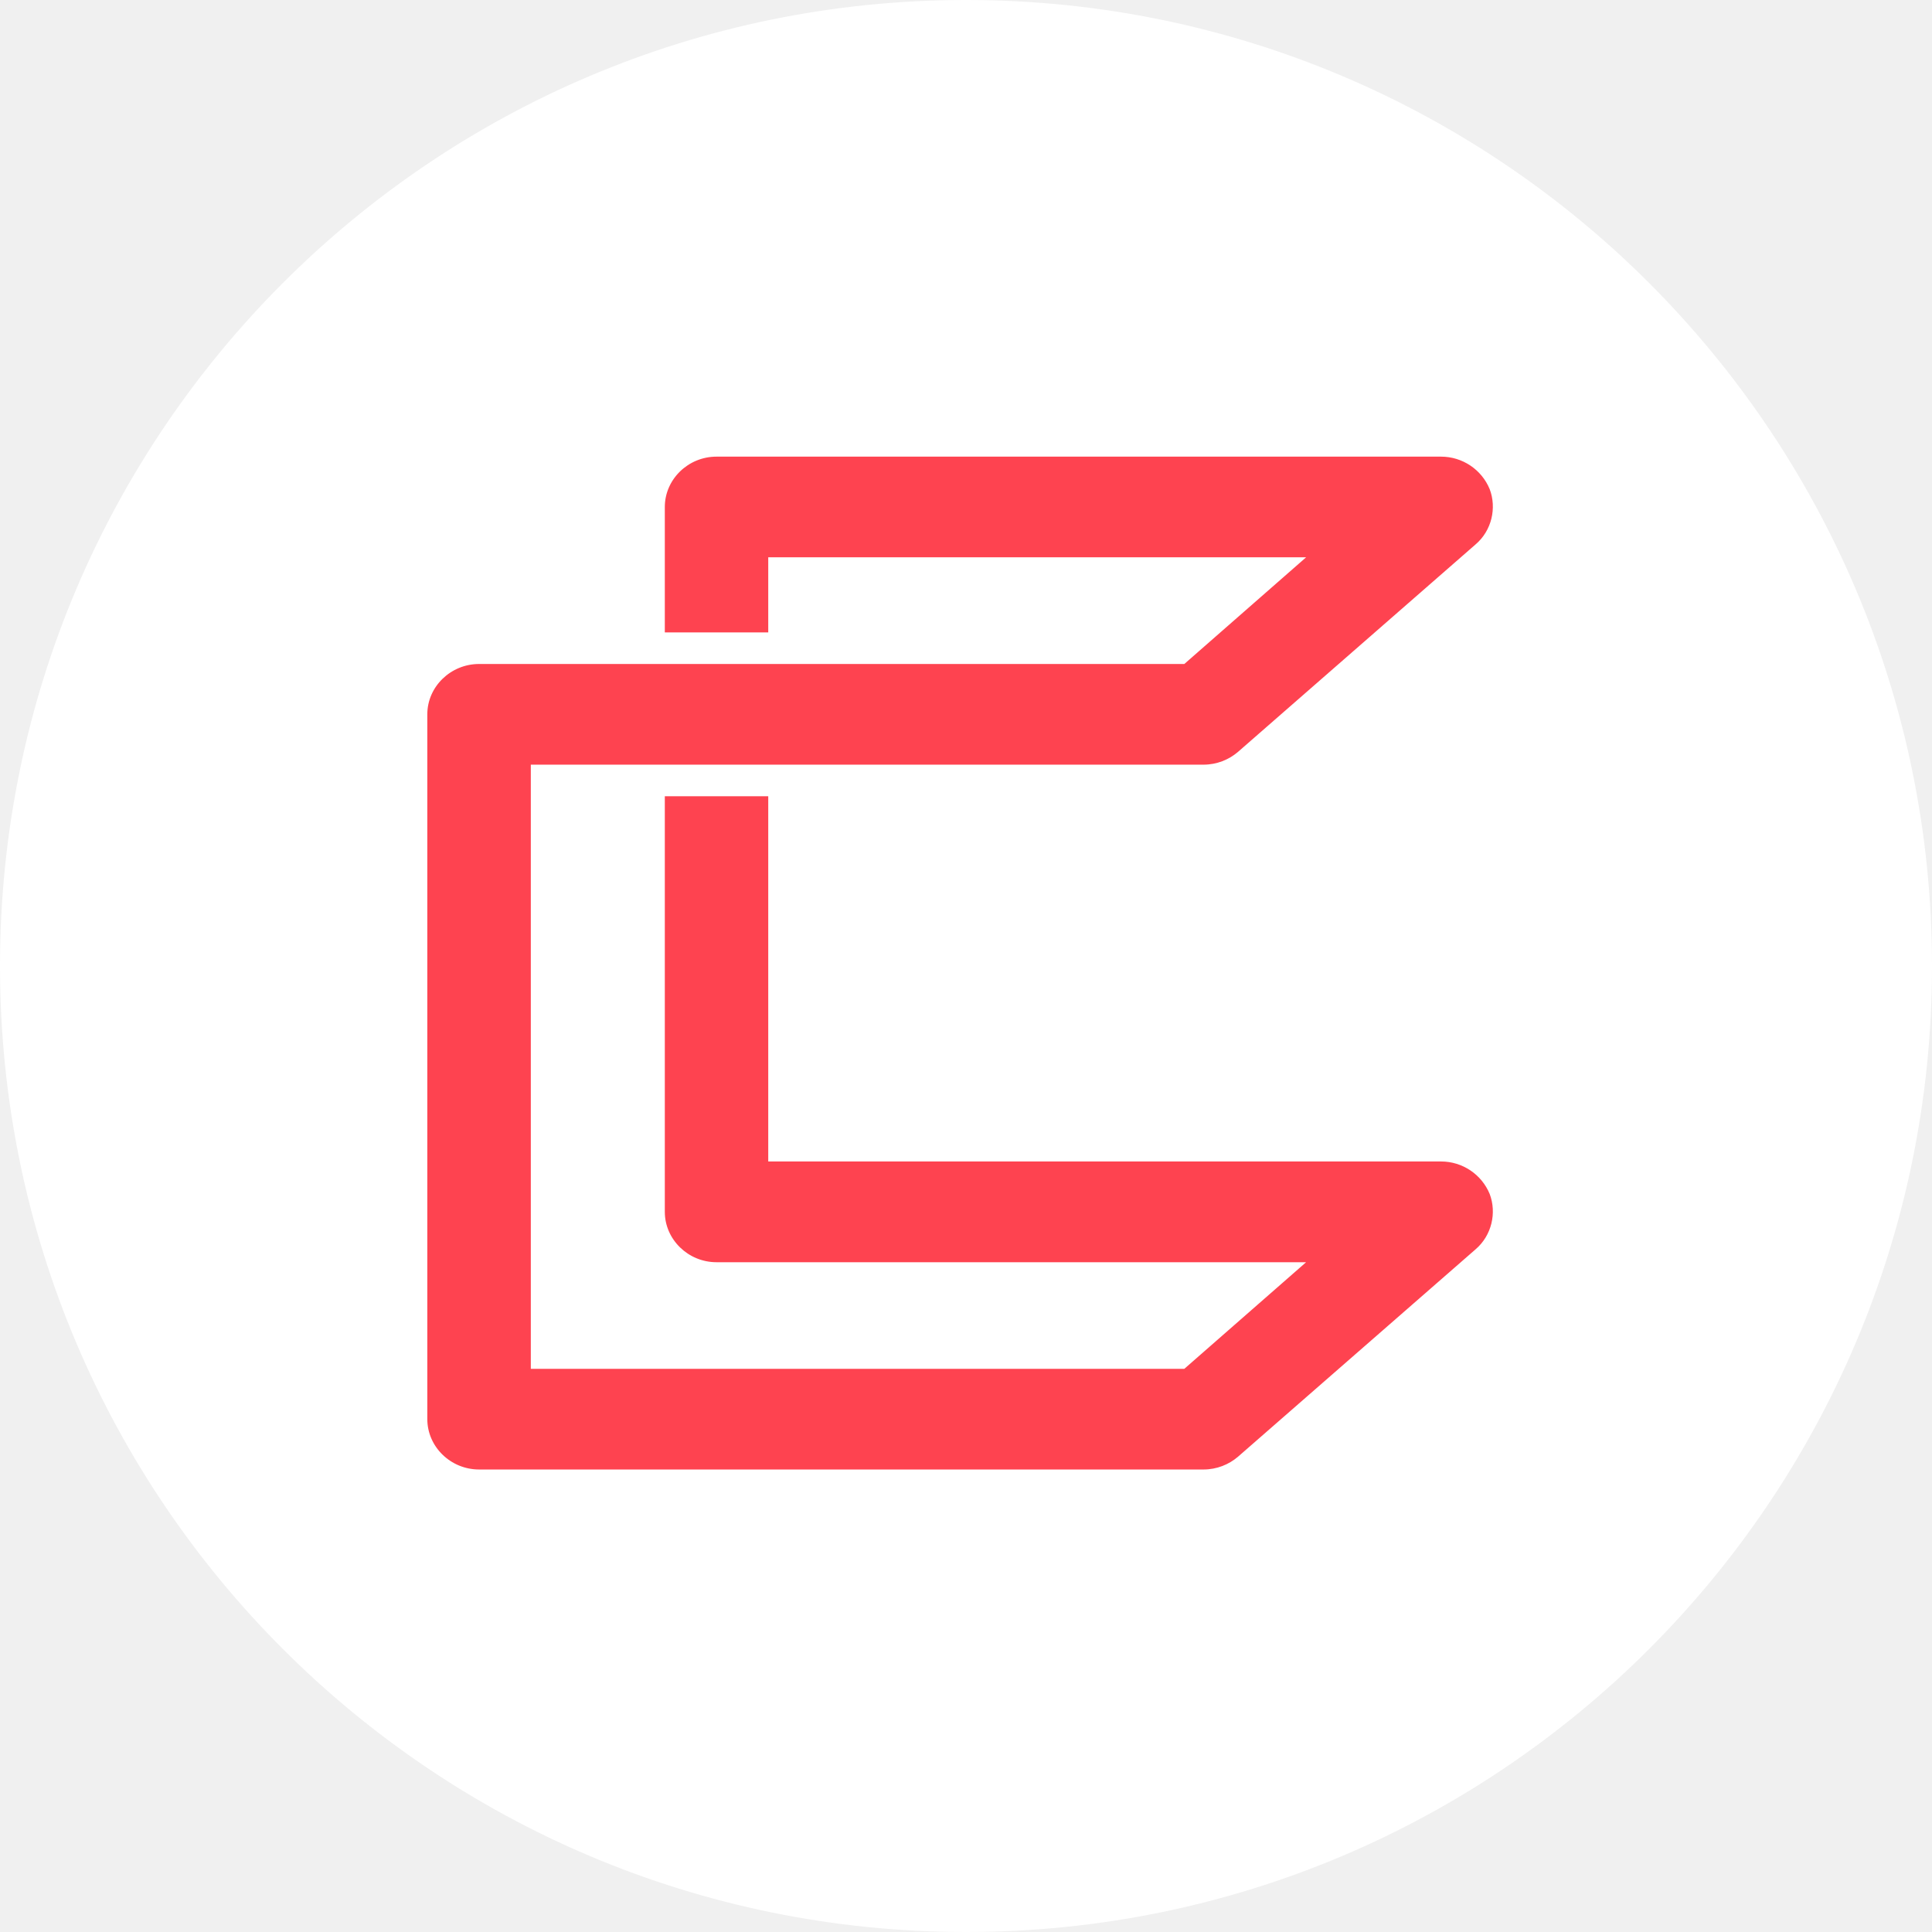
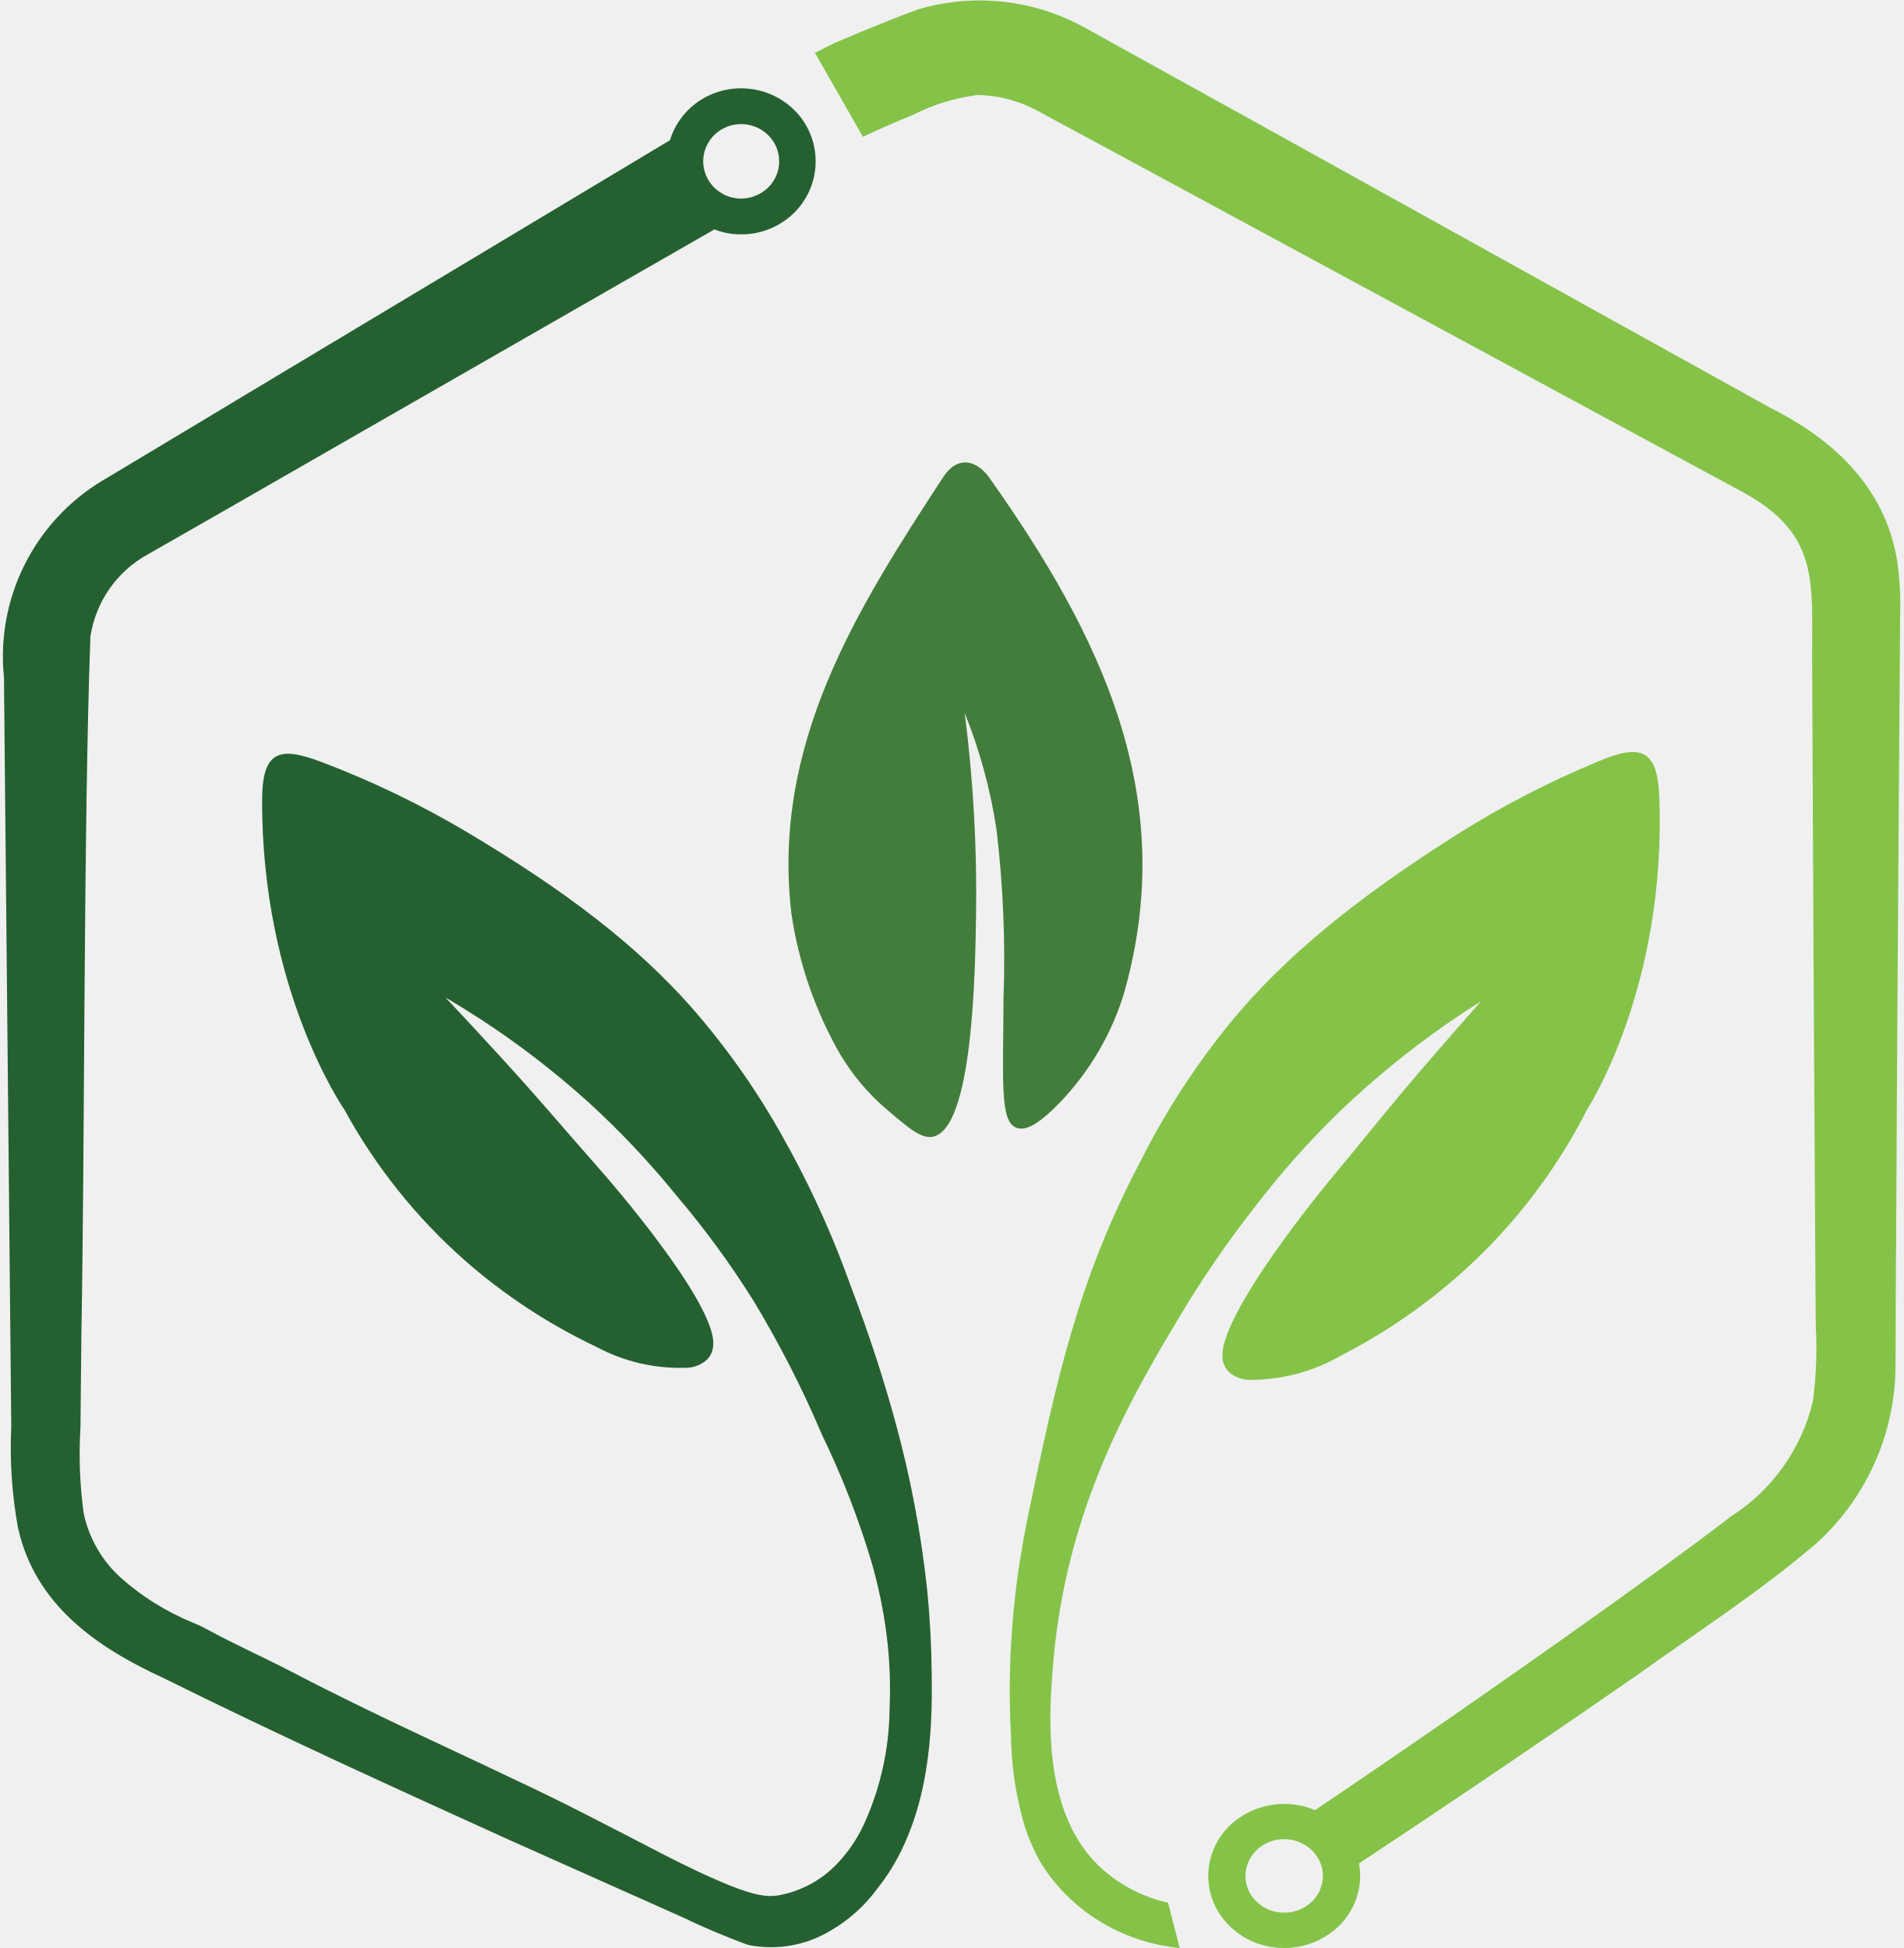
- <svg xmlns="http://www.w3.org/2000/svg" width="28" height="28" viewBox="0 0 28 28" fill="none">
-   <circle cx="14" cy="14" r="14" fill="white" />
-   <path d="M20.885 16.833H11.134V11.54H9.635V17.563C9.635 17.963 9.973 18.293 10.384 18.293H18.929L17.164 19.838H7.693V11.082H9.62H11.12H17.443C17.634 11.082 17.811 11.01 17.943 10.896L21.384 7.891C21.62 7.691 21.693 7.362 21.59 7.09C21.473 6.804 21.193 6.618 20.885 6.618H10.384C9.973 6.618 9.635 6.947 9.635 7.348V9.165H11.134V8.077H18.929L17.164 9.623H11.134H9.635H6.943C6.532 9.623 6.193 9.952 6.193 10.352V20.567C6.193 20.968 6.532 21.297 6.943 21.297H17.443C17.634 21.297 17.811 21.225 17.943 21.111L21.384 18.107C21.62 17.906 21.693 17.577 21.59 17.305C21.473 17.019 21.193 16.833 20.885 16.833Z" fill="#FE4350" />
+ <svg xmlns="http://www.w3.org/2000/svg" width="75" height="76.77" viewBox="0 0 100 102.72">
+   <g id="Group_1621" data-name="Group 1621" transform="translate(0 0)">
+     <g id="Group_1620" data-name="Group 1620" transform="translate(0 0)">
+       <path id="Path_1558" data-name="Path 1558" d="M44.665,67.22a50.435,50.435,0,0,0-3.155-7.078c-.011-.018-.061-.109-.123-.217a39.577,39.577,0,0,0-5.169-7.442c-2.768-3.108-6.377-5.983-11.971-9.288a48.7,48.7,0,0,0-7.466-3.579c-2.152-.816-3.129-.665-3.138,1.969-.039,10.072,4.312,16.323,4.346,16.376A29.367,29.367,0,0,0,24.335,65.9a29.847,29.847,0,0,0,6.927,4.551,9.283,9.283,0,0,0,4.655,1.106,1.659,1.659,0,0,0,1.174-.425,1.142,1.142,0,0,0,.332-.747c.216-2.251-5.853-9.146-5.853-9.146-2.575-2.926-2.98-3.465-5.222-5.93-1.252-1.369-2.3-2.5-3.042-3.281.578.339,1.2.727,1.868,1.156A46.025,46.025,0,0,1,30.8,57.512a45.093,45.093,0,0,1,4.684,4.958A47.931,47.931,0,0,1,39.535,68,55.975,55.975,0,0,1,43.16,75.09a44.627,44.627,0,0,1,2.6,6.676,25.491,25.491,0,0,1,.808,3.9,23.1,23.1,0,0,1,.152,3.934,14.966,14.966,0,0,1-1.272,5.856,7.6,7.6,0,0,1-1.285,2.025,5.665,5.665,0,0,1-3.233,1.883c-.778.137-1.59.031-4.409-1.294-1.2-.566-1.826-.91-3.825-1.94-1.6-.823-2.394-1.234-3.311-1.69-.767-.38-1.457-.714-4.082-1.954-3.184-1.5-2.889-1.353-3.969-1.867-1.652-.787-3.673-1.749-6.1-3.013-1.492-.778-3.035-1.46-4.511-2.266a6.492,6.492,0,0,0-.715-.337h0A13.335,13.335,0,0,1,6.161,82.6a6.354,6.354,0,0,1-1.926-3.372A23.271,23.271,0,0,1,4.066,74.7l.049-4.943C4.3,59.712,4.225,42.864,4.591,33a5.957,5.957,0,0,1,3.051-4.349L11.926,26.2l8.708-5L37.486,11.53a3.842,3.842,0,0,0,.962.237,3.9,3.9,0,0,0,.457.024,3.966,3.966,0,0,0,2.435-.831A3.827,3.827,0,0,0,42.8,8.382a3.351,3.351,0,0,0,.024-.449,3.793,3.793,0,0,0-.845-2.389,3.994,3.994,0,0,0-5.523-.624,3.837,3.837,0,0,0-1.313,1.907c-5.8,3.486-20.13,12.065-25.579,15.346L5.2,24.79A10.822,10.822,0,0,0,.033,35.154c.024,3.1.12,11.639.144,14.822.034,3.584.212,21.517.241,24.709A23.429,23.429,0,0,0,.774,80c.9,4.032,4.1,6.28,7.672,7.919,6.051,3,12.14,5.774,18.253,8.546l9.184,4.1c.546.264,1.366.642,2.394,1.048.565.223.849.335,1.027.384a6.068,6.068,0,0,0,4.293-.752,8.006,8.006,0,0,0,2.474-2.219,10.724,10.724,0,0,0,1.366-2.213c1.626-3.467,1.556-7.388,1.482-10.207-.009-.335-.047-1.623-.214-3.327a55.739,55.739,0,0,0-1.725-9.035c-.161-.584-.294-1.034-.377-1.32-.335-1.128-.952-3.123-1.937-5.7m-7.757-59.5A1.949,1.949,0,0,1,37.653,6.4a2.032,2.032,0,0,1,2.813.317,1.932,1.932,0,0,1-.323,2.758,2.041,2.041,0,0,1-1.473.416,2.012,2.012,0,0,1-1.339-.732,1.941,1.941,0,0,1-.422-1.445" transform="translate(0 0.568)" fill="#256130" />
+       <path id="Path_1559" data-name="Path 1559" d="M81,37.179c.391,10.064-3.788,16.467-3.82,16.519a29.01,29.01,0,0,1-2.284,3.766,29.333,29.333,0,0,1-3.85,4.393,30.236,30.236,0,0,1-6.84,4.8,9.475,9.475,0,0,1-4.665,1.271,1.683,1.683,0,0,1-1.2-.384,1.127,1.127,0,0,1-.361-.733c-.3-2.243,5.6-9.349,5.6-9.349,2.5-3.018,2.889-3.57,5.07-6.113,1.216-1.413,2.238-2.578,2.959-3.388-.572.36-1.19.769-1.847,1.222a46.831,46.831,0,0,0-5.54,4.528,45.314,45.314,0,0,0-4.559,5.122,54.907,54.907,0,0,0-3.9,5.674c-2.309,3.861-5.386,9.04-6.455,16.126-.128.851-.187,1.426-.2,1.585-.275,2.921-.769,8.216,2.263,11.264A7.757,7.757,0,0,0,55.1,95.5q.308,1.194.617,2.39A9.86,9.86,0,0,1,51.1,96.222a9.384,9.384,0,0,1-2.729-2.867,9.7,9.7,0,0,1-.993-2.495,17.673,17.673,0,0,1-.558-4.152,44.3,44.3,0,0,1,.136-6.558c.068-.722.143-1.321.186-1.651.2-1.483.44-2.752.682-3.893C49.194,68.093,50.336,62.7,53.6,56.5a39.819,39.819,0,0,1,4.965-7.621c2.688-3.2,6.236-6.206,11.773-9.708a49.328,49.328,0,0,1,7.419-3.843C79.9,34.43,80.9,34.547,81,37.179" transform="translate(6.301 4.831)" fill="#84c348" />
+       <path id="Path_1560" data-name="Path 1560" d="M45.765,34.615a74.776,74.776,0,0,1,.6,10.655c-.044,3.027-.165,11.291-2.28,11.7-.6.116-1.238-.42-2.454-1.459a11.708,11.708,0,0,1-2.426-2.88A21.094,21.094,0,0,1,36.63,45.2c-1.041-8.937,3.432-16.026,8.015-23.028.735-1.122,1.744-.908,2.432.066,5.8,8.207,10.111,16.814,7.041,27.325a14.43,14.43,0,0,1-3.677,5.949c-.841.8-1.464,1.164-1.946.987-.883-.323-.7-2.437-.681-6.845a57.446,57.446,0,0,0-.374-8.9,27.346,27.346,0,0,0-1.675-6.13" transform="translate(4.916 2.97)" fill="#437d3b" />
+       <path id="Path_1561" data-name="Path 1561" d="M94.8,29.843c-.524-3.88-3.135-6.529-6.654-8.3-9.931-5.5-26.288-14.6-36.2-20.077A11.421,11.421,0,0,0,43.128.5c-2.055.756-4.422,1.783-4.422,1.783l-1,.5,2.529,4.43c.613-.29,1.525-.706,2.655-1.163a10.3,10.3,0,0,1,3.38-1.039,6.864,6.864,0,0,1,3.175.834l3.975,2.146L86.529,25.9c4.1,2.189,3.744,4.7,3.748,8.638.03,8.019.109,22.972.162,30.941l.03,4.419a21.406,21.406,0,0,1-.148,3.982,9.924,9.924,0,0,1-4.294,6.063c-2.369,1.812-4.843,3.59-7.307,5.351Q71.471,90.457,64.073,95.45a4.194,4.194,0,0,0-4.118.493,3.721,3.721,0,0,0-1.487,2.543,3.644,3.644,0,0,0,.84,2.794,4.035,4.035,0,0,0,2.679,1.415c.157.015.309.024.466.024a4.092,4.092,0,0,0,2.478-.824,3.725,3.725,0,0,0,1.491-2.538,3.561,3.561,0,0,0-.034-1.094q7.4-4.9,14.692-9.952c3.171-2.281,6.414-4.353,9.417-6.925a12.678,12.678,0,0,0,4.176-9.309c.015-1.337.01-5.268.034-6.618.035-9.015.148-24.043.211-33.068a15.751,15.751,0,0,0-.123-2.547M64.47,99.143a1.887,1.887,0,0,1-.756,1.295,2.1,2.1,0,0,1-1.5.405,2.053,2.053,0,0,1-1.37-.717,1.854,1.854,0,0,1-.427-1.426,1.914,1.914,0,0,1,.76-1.3,2.085,2.085,0,0,1,1.262-.419,1.856,1.856,0,0,1,.241.015,2.067,2.067,0,0,1,1.364.722,1.845,1.845,0,0,1,.427,1.425" transform="translate(5.081 0)" fill="#84c348" />
+     </g>
+   </g>
</svg>
